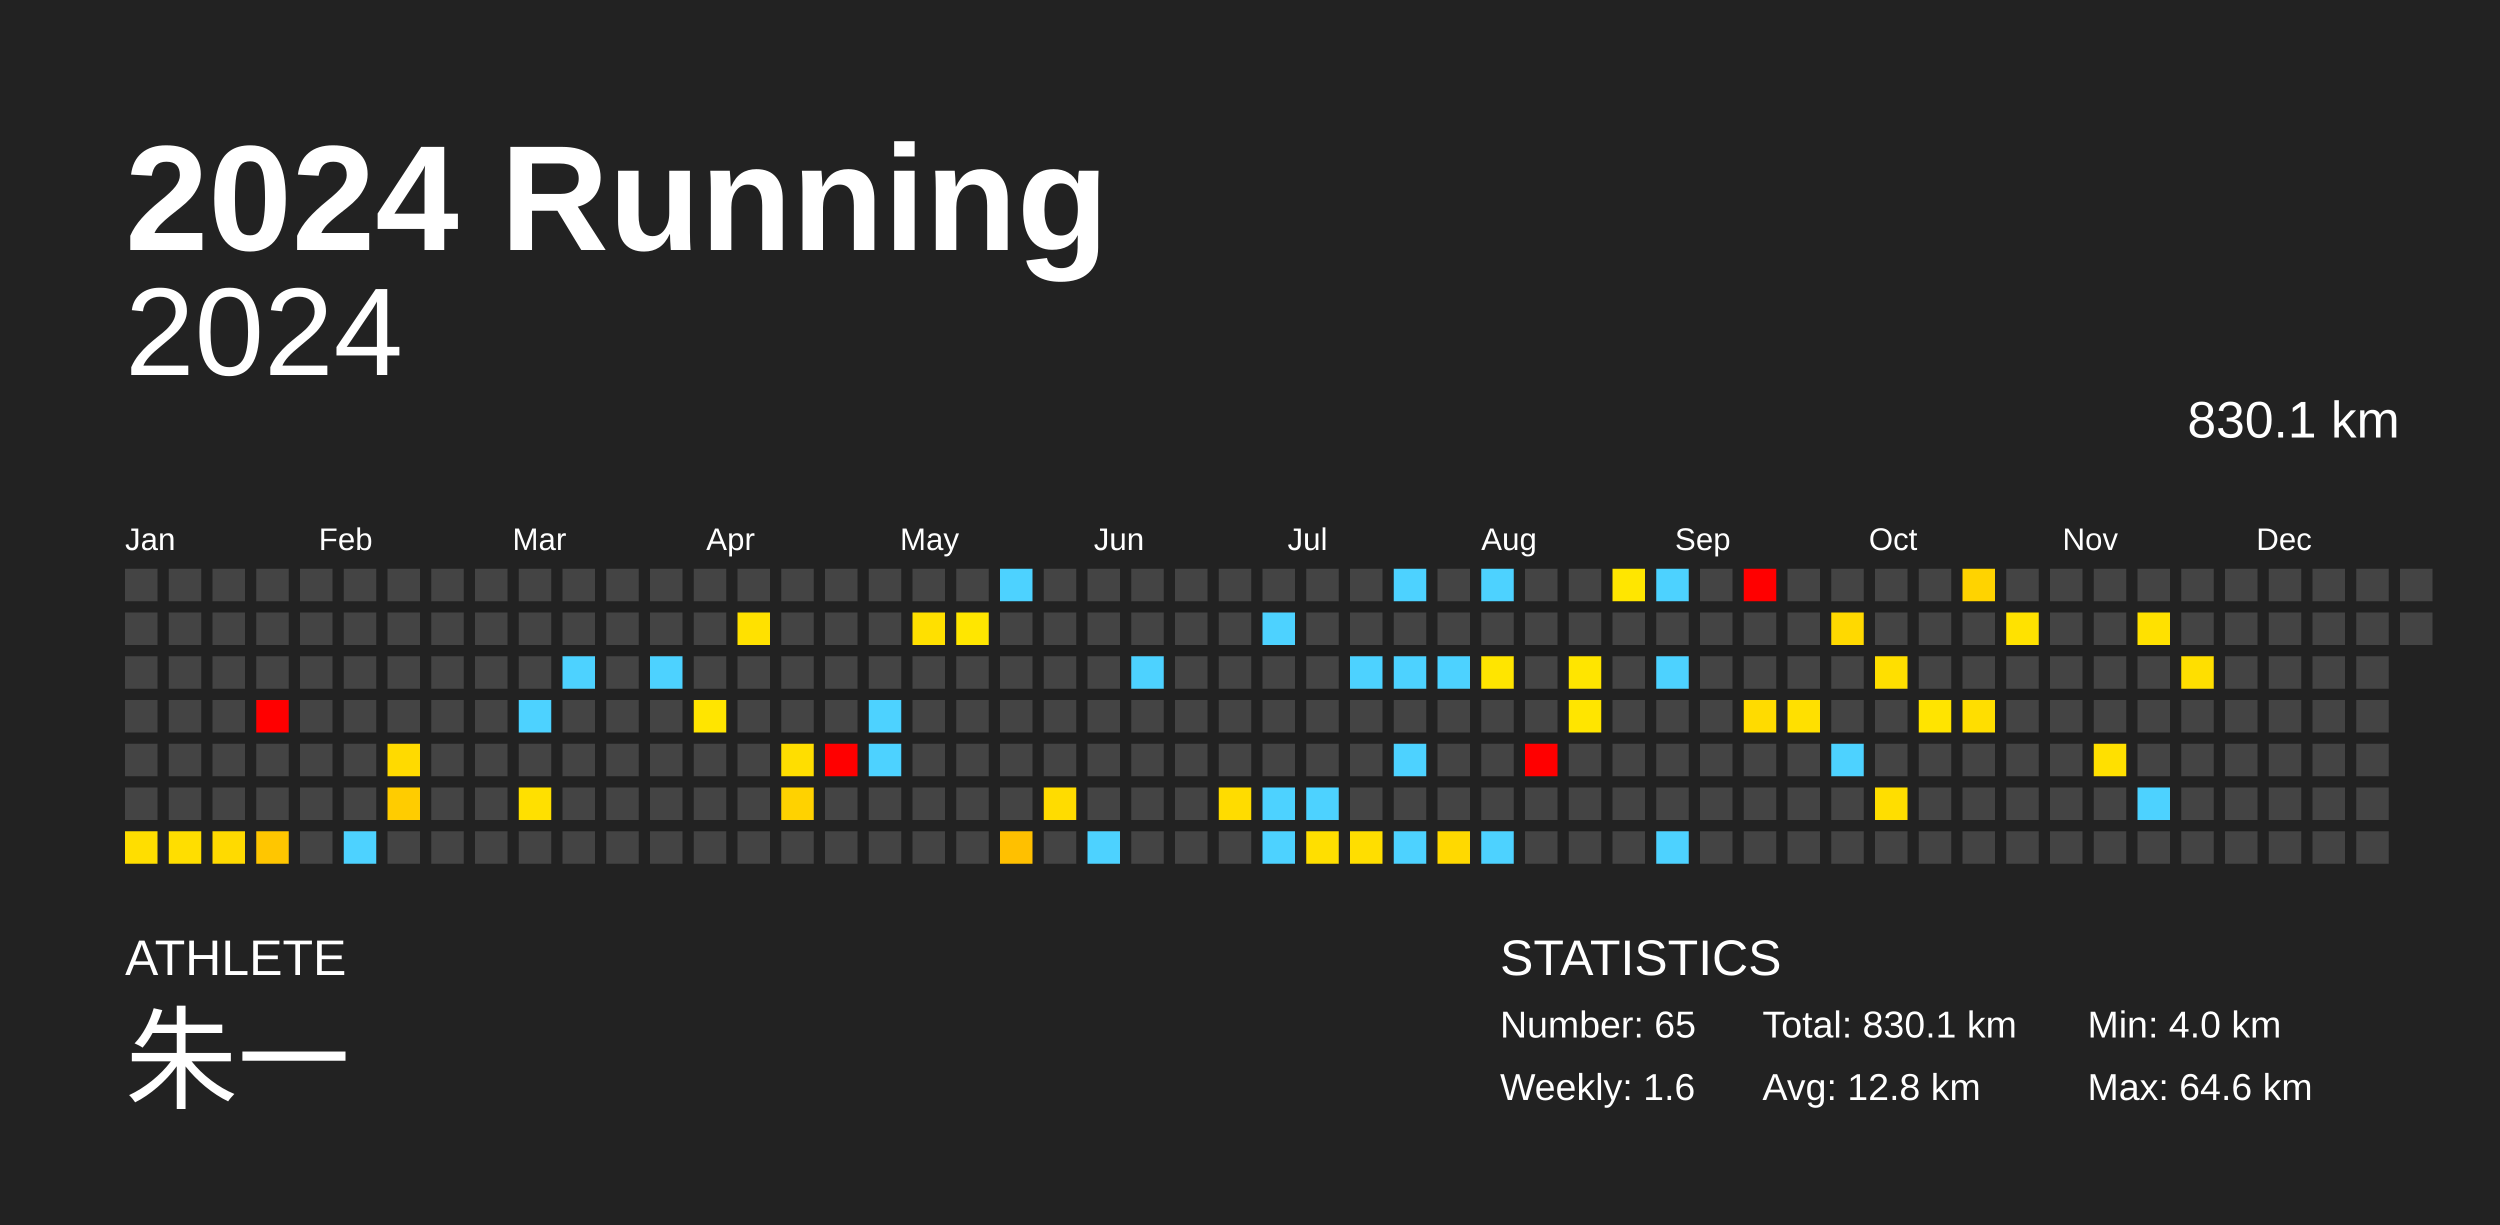
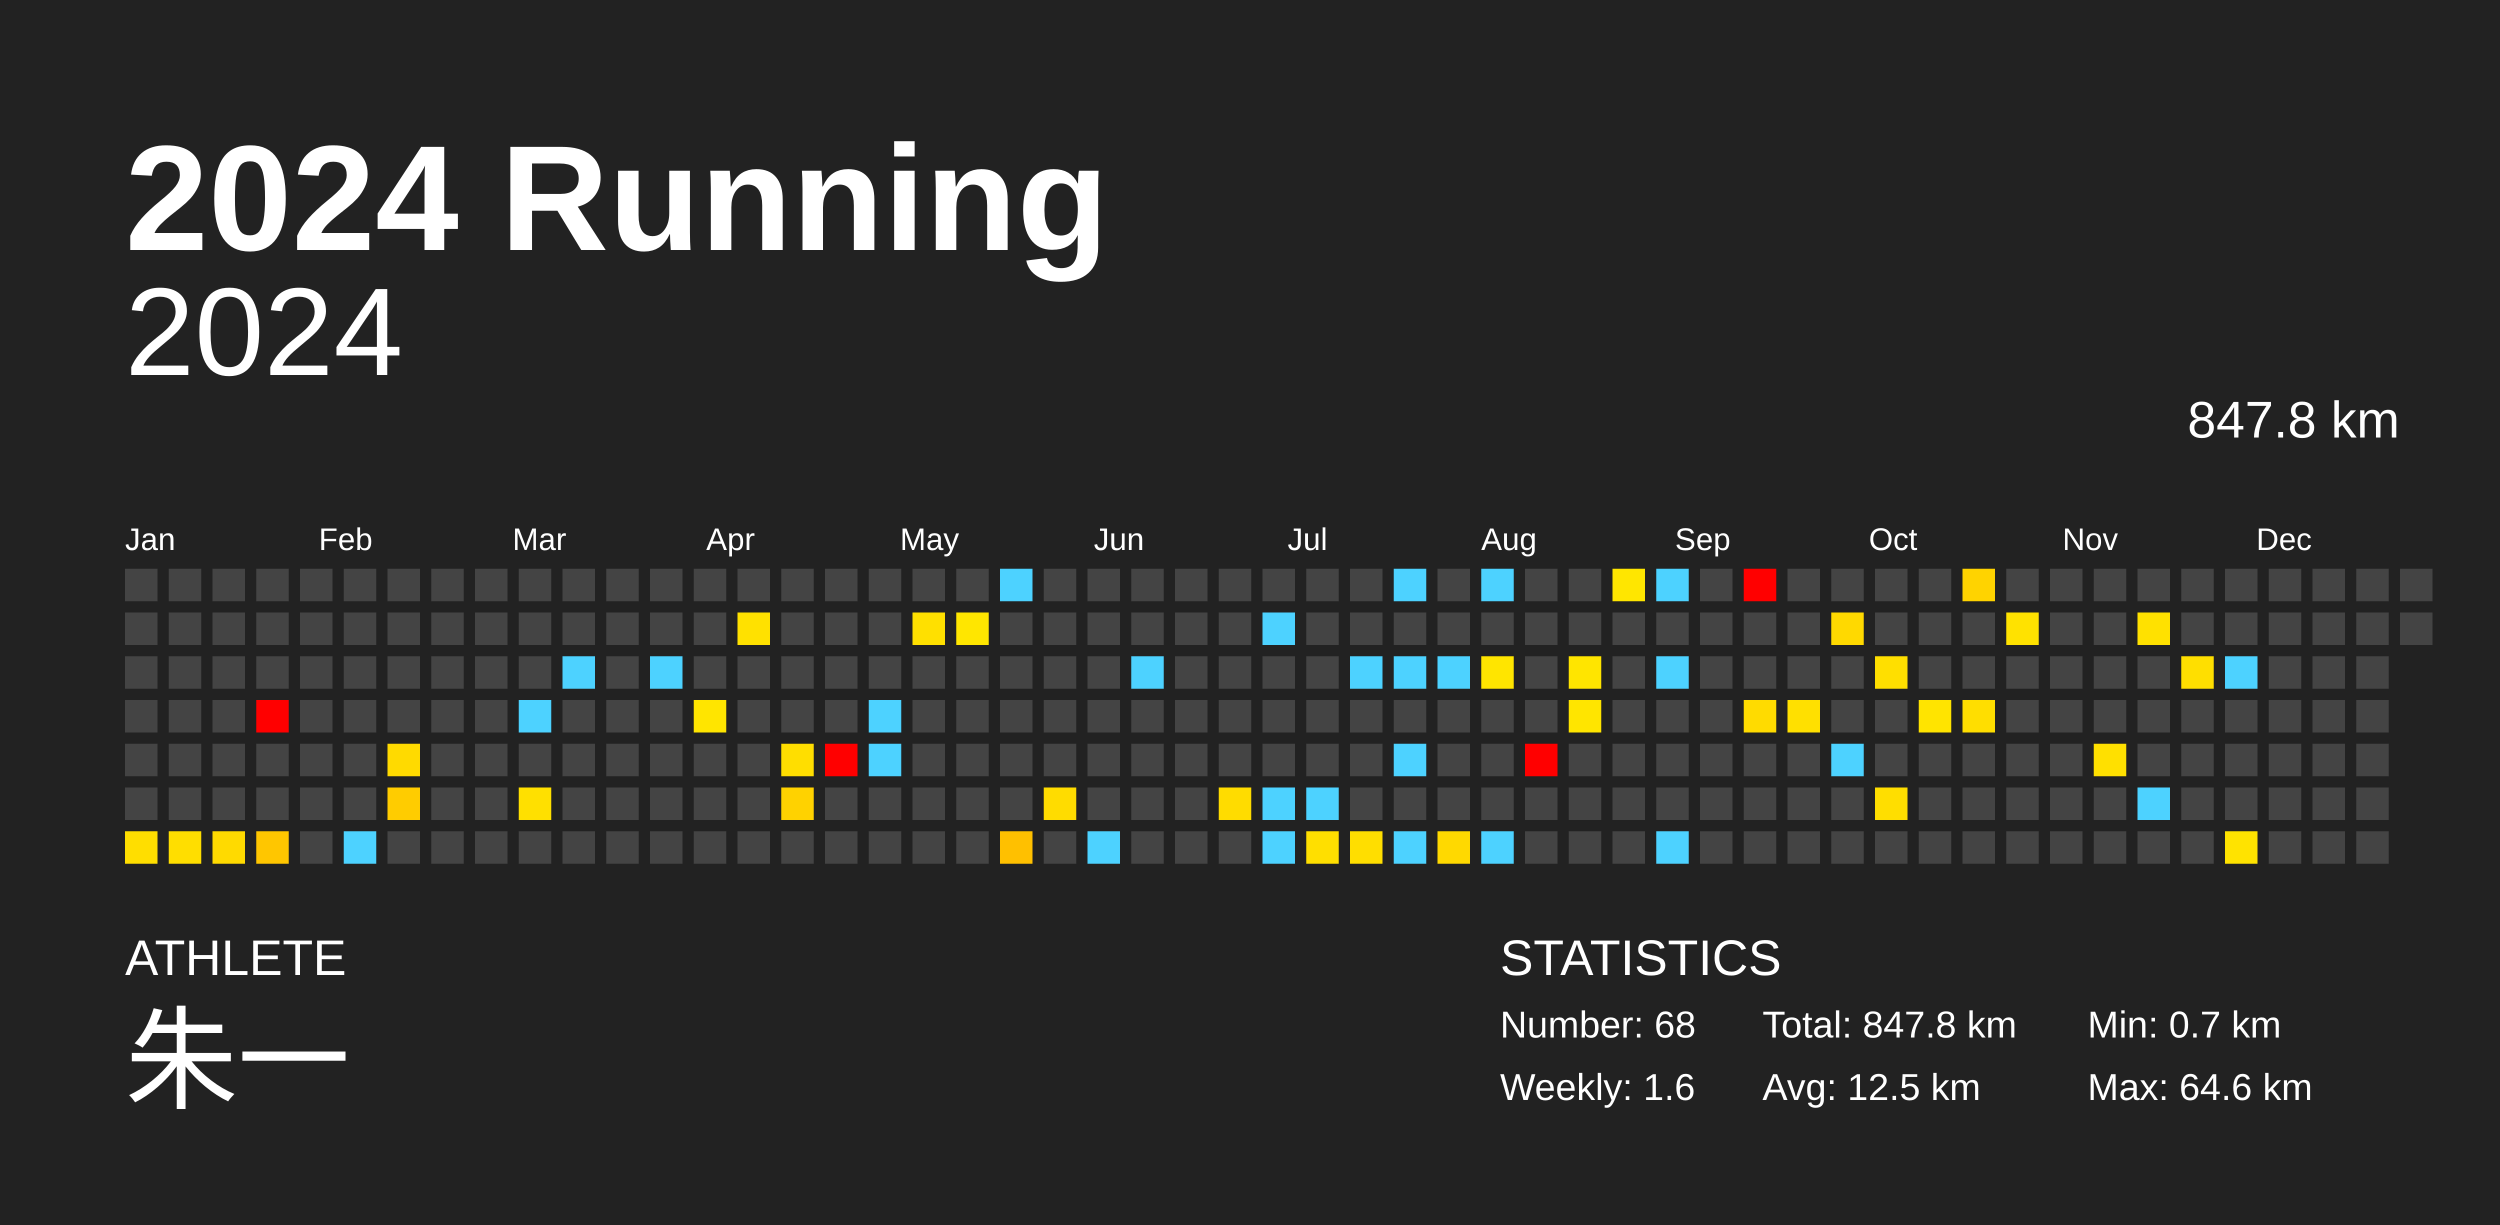
<svg xmlns="http://www.w3.org/2000/svg" baseProfile="full" height="98mm" version="1.1" viewBox="0,0,200,98" width="200mm">
  <defs />
  <rect fill="#222222" height="98" width="200" x="0" y="0" />
  <text fill="#FFFFFF" style="font-size:12px; font-family:Arial; font-weight:bold;" x="10" y="20">2024 Running</text>
  <text fill="#FFFFFF" style="font-size:4px; font-family:Arial" x="10" y="78">ATHLETE</text>
  <text fill="#FFFFFF" style="font-size:9px; font-family:Arial" x="10" y="88">朱一</text>
  <text fill="#FFFFFF" style="font-size:4px; font-family:Arial" x="120" y="78">STATISTICS</text>
-   <text fill="#FFFFFF" style="font-size:3px; font-family:Arial" x="120" y="83">Number: 65</text>
+   <text fill="#FFFFFF" style="font-size:3px; font-family:Arial" x="120" y="83">Number: 68</text>
  <text fill="#FFFFFF" style="font-size:3px; font-family:Arial" x="120" y="88">Weekly: 1.6</text>
-   <text fill="#FFFFFF" style="font-size:3px; font-family:Arial" x="141" y="83">Total: 830.1 km</text>
-   <text fill="#FFFFFF" style="font-size:3px; font-family:Arial" x="141" y="88">Avg: 12.8 km</text>
-   <text fill="#FFFFFF" style="font-size:3px; font-family:Arial" x="167" y="83">Min: 4.0 km</text>
+   <text fill="#FFFFFF" style="font-size:3px; font-family:Arial" x="141" y="83">Total: 847.8 km</text>
+   <text fill="#FFFFFF" style="font-size:3px; font-family:Arial" x="141" y="88">Avg: 12.5 km</text>
+   <text fill="#FFFFFF" style="font-size:3px; font-family:Arial" x="167" y="83">Min: 0.7 km</text>
  <text fill="#FFFFFF" style="font-size:3px; font-family:Arial" x="167" y="88">Max: 64.6 km</text>
  <text alignment-baseline="hanging" fill="#FFFFFF" style="font-size:10.0px; font-family:Arial;" x="10" y="30">2024</text>
-   <text alignment-baseline="hanging" fill="#FFFFFF" style="font-size:4.125px; font-family:Arial;" x="175" y="35">830.1 km</text>
+   <text alignment-baseline="hanging" fill="#FFFFFF" style="font-size:4.125px; font-family:Arial;" x="175" y="35">847.8 km</text>
  <text fill="#FFFFFF" style="font-size:2.5px; font-family:Arial" x="10.0" y="44">Jan</text>
  <text fill="#FFFFFF" style="font-size:2.5px; font-family:Arial" x="25.5" y="44">Feb</text>
  <text fill="#FFFFFF" style="font-size:2.5px; font-family:Arial" x="41.0" y="44">Mar</text>
  <text fill="#FFFFFF" style="font-size:2.5px; font-family:Arial" x="56.5" y="44">Apr</text>
  <text fill="#FFFFFF" style="font-size:2.5px; font-family:Arial" x="72.0" y="44">May</text>
  <text fill="#FFFFFF" style="font-size:2.5px; font-family:Arial" x="87.5" y="44">Jun</text>
  <text fill="#FFFFFF" style="font-size:2.5px; font-family:Arial" x="103.0" y="44">Jul</text>
  <text fill="#FFFFFF" style="font-size:2.5px; font-family:Arial" x="118.5" y="44">Aug</text>
  <text fill="#FFFFFF" style="font-size:2.5px; font-family:Arial" x="134.0" y="44">Sep</text>
  <text fill="#FFFFFF" style="font-size:2.5px; font-family:Arial" x="149.5" y="44">Oct</text>
  <text fill="#FFFFFF" style="font-size:2.5px; font-family:Arial" x="165.0" y="44">Nov</text>
  <text fill="#FFFFFF" style="font-size:2.5px; font-family:Arial" x="180.5" y="44">Dec</text>
  <rect fill="#444444" height="2.6" width="2.6" x="10.0" y="45.5" />
  <rect fill="#444444" height="2.6" width="2.6" x="10.0" y="49.0" />
  <rect fill="#444444" height="2.6" width="2.6" x="10.0" y="52.5" />
  <rect fill="#444444" height="2.6" width="2.6" x="10.0" y="56.0" />
  <rect fill="#444444" height="2.6" width="2.6" x="10.0" y="59.5" />
  <rect fill="#444444" height="2.6" width="2.6" x="10.0" y="63.0" />
  <rect fill="#ffde00" height="2.6" width="2.6" x="10.0" y="66.5" />
  <rect fill="#444444" height="2.6" width="2.6" x="13.5" y="45.5" />
  <rect fill="#444444" height="2.6" width="2.6" x="13.5" y="49.0" />
  <rect fill="#444444" height="2.6" width="2.6" x="13.5" y="52.5" />
  <rect fill="#444444" height="2.6" width="2.6" x="13.5" y="56.0" />
  <rect fill="#444444" height="2.6" width="2.6" x="13.5" y="59.5" />
  <rect fill="#444444" height="2.6" width="2.6" x="13.5" y="63.0" />
  <rect fill="#ffde00" height="2.6" width="2.6" x="13.5" y="66.5" />
  <rect fill="#444444" height="2.6" width="2.6" x="17.0" y="45.5" />
  <rect fill="#444444" height="2.6" width="2.6" x="17.0" y="49.0" />
  <rect fill="#444444" height="2.6" width="2.6" x="17.0" y="52.5" />
  <rect fill="#444444" height="2.6" width="2.6" x="17.0" y="56.0" />
  <rect fill="#444444" height="2.6" width="2.6" x="17.0" y="59.5" />
  <rect fill="#444444" height="2.6" width="2.6" x="17.0" y="63.0" />
  <rect fill="#ffda00" height="2.6" width="2.6" x="17.0" y="66.5" />
  <rect fill="#444444" height="2.6" width="2.6" x="20.5" y="45.5" />
  <rect fill="#444444" height="2.6" width="2.6" x="20.5" y="49.0" />
  <rect fill="#444444" height="2.6" width="2.6" x="20.5" y="52.5" />
  <rect fill="red" height="2.6" width="2.6" x="20.5" y="56.0" />
  <rect fill="#444444" height="2.6" width="2.6" x="20.5" y="59.5" />
  <rect fill="#444444" height="2.6" width="2.6" x="20.5" y="63.0" />
  <rect fill="#ffc600" height="2.6" width="2.6" x="20.5" y="66.5" />
  <rect fill="#444444" height="2.6" width="2.6" x="24.0" y="45.5" />
  <rect fill="#444444" height="2.6" width="2.6" x="24.0" y="49.0" />
  <rect fill="#444444" height="2.6" width="2.6" x="24.0" y="52.5" />
  <rect fill="#444444" height="2.6" width="2.6" x="24.0" y="56.0" />
  <rect fill="#444444" height="2.6" width="2.6" x="24.0" y="59.5" />
  <rect fill="#444444" height="2.6" width="2.6" x="24.0" y="63.0" />
  <rect fill="#444444" height="2.6" width="2.6" x="24.0" y="66.5" />
  <rect fill="#444444" height="2.6" width="2.6" x="27.5" y="45.5" />
  <rect fill="#444444" height="2.6" width="2.6" x="27.5" y="49.0" />
  <rect fill="#444444" height="2.6" width="2.6" x="27.5" y="52.5" />
  <rect fill="#444444" height="2.6" width="2.6" x="27.5" y="56.0" />
  <rect fill="#444444" height="2.6" width="2.6" x="27.5" y="59.5" />
  <rect fill="#444444" height="2.6" width="2.6" x="27.5" y="63.0" />
  <rect fill="#4dd2ff" height="2.6" width="2.6" x="27.5" y="66.5" />
  <rect fill="#444444" height="2.6" width="2.6" x="31.0" y="45.5" />
  <rect fill="#444444" height="2.6" width="2.6" x="31.0" y="49.0" />
  <rect fill="#444444" height="2.6" width="2.6" x="31.0" y="52.5" />
  <rect fill="#444444" height="2.6" width="2.6" x="31.0" y="56.0" />
  <rect fill="#ffda00" height="2.6" width="2.6" x="31.0" y="59.5" />
  <rect fill="#ffcc00" height="2.6" width="2.6" x="31.0" y="63.0" />
  <rect fill="#444444" height="2.6" width="2.6" x="31.0" y="66.5" />
  <rect fill="#444444" height="2.6" width="2.6" x="34.5" y="45.5" />
  <rect fill="#444444" height="2.6" width="2.6" x="34.5" y="49.0" />
  <rect fill="#444444" height="2.6" width="2.6" x="34.5" y="52.5" />
  <rect fill="#444444" height="2.6" width="2.6" x="34.5" y="56.0" />
  <rect fill="#444444" height="2.6" width="2.6" x="34.5" y="59.5" />
  <rect fill="#444444" height="2.6" width="2.6" x="34.5" y="63.0" />
  <rect fill="#444444" height="2.6" width="2.6" x="34.5" y="66.5" />
  <rect fill="#444444" height="2.6" width="2.6" x="38.0" y="45.5" />
  <rect fill="#444444" height="2.6" width="2.6" x="38.0" y="49.0" />
  <rect fill="#444444" height="2.6" width="2.6" x="38.0" y="52.5" />
  <rect fill="#444444" height="2.6" width="2.6" x="38.0" y="56.0" />
  <rect fill="#444444" height="2.6" width="2.6" x="38.0" y="59.5" />
  <rect fill="#444444" height="2.6" width="2.6" x="38.0" y="63.0" />
  <rect fill="#444444" height="2.6" width="2.6" x="38.0" y="66.5" />
  <rect fill="#444444" height="2.6" width="2.6" x="41.5" y="45.5" />
  <rect fill="#444444" height="2.6" width="2.6" x="41.5" y="49.0" />
  <rect fill="#444444" height="2.6" width="2.6" x="41.5" y="52.5" />
  <rect fill="#4dd2ff" height="2.6" width="2.6" x="41.5" y="56.0" />
  <rect fill="#444444" height="2.6" width="2.6" x="41.5" y="59.5" />
  <rect fill="#ffe000" height="2.6" width="2.6" x="41.5" y="63.0" />
  <rect fill="#444444" height="2.6" width="2.6" x="41.5" y="66.5" />
  <rect fill="#444444" height="2.6" width="2.6" x="45.0" y="45.5" />
  <rect fill="#444444" height="2.6" width="2.6" x="45.0" y="49.0" />
  <rect fill="#4dd2ff" height="2.6" width="2.6" x="45.0" y="52.5" />
  <rect fill="#444444" height="2.6" width="2.6" x="45.0" y="56.0" />
  <rect fill="#444444" height="2.6" width="2.6" x="45.0" y="59.5" />
  <rect fill="#444444" height="2.6" width="2.6" x="45.0" y="63.0" />
  <rect fill="#444444" height="2.6" width="2.6" x="45.0" y="66.5" />
  <rect fill="#444444" height="2.6" width="2.6" x="48.5" y="45.5" />
  <rect fill="#444444" height="2.6" width="2.6" x="48.5" y="49.0" />
  <rect fill="#444444" height="2.6" width="2.6" x="48.5" y="52.5" />
  <rect fill="#444444" height="2.6" width="2.6" x="48.5" y="56.0" />
  <rect fill="#444444" height="2.6" width="2.6" x="48.5" y="59.5" />
  <rect fill="#444444" height="2.6" width="2.6" x="48.5" y="63.0" />
  <rect fill="#444444" height="2.6" width="2.6" x="48.5" y="66.5" />
  <rect fill="#444444" height="2.6" width="2.6" x="52.0" y="45.5" />
  <rect fill="#444444" height="2.6" width="2.6" x="52.0" y="49.0" />
  <rect fill="#4dd2ff" height="2.6" width="2.6" x="52.0" y="52.5" />
  <rect fill="#444444" height="2.6" width="2.6" x="52.0" y="56.0" />
  <rect fill="#444444" height="2.6" width="2.6" x="52.0" y="59.5" />
  <rect fill="#444444" height="2.6" width="2.6" x="52.0" y="63.0" />
  <rect fill="#444444" height="2.6" width="2.6" x="52.0" y="66.5" />
  <rect fill="#444444" height="2.6" width="2.6" x="55.5" y="45.5" />
  <rect fill="#444444" height="2.6" width="2.6" x="55.5" y="49.0" />
  <rect fill="#444444" height="2.6" width="2.6" x="55.5" y="52.5" />
  <rect fill="#ffe500" height="2.6" width="2.6" x="55.5" y="56.0" />
  <rect fill="#444444" height="2.6" width="2.6" x="55.5" y="59.5" />
  <rect fill="#444444" height="2.6" width="2.6" x="55.5" y="63.0" />
  <rect fill="#444444" height="2.6" width="2.6" x="55.5" y="66.5" />
  <rect fill="#444444" height="2.6" width="2.6" x="59.0" y="45.5" />
  <rect fill="#ffe100" height="2.6" width="2.6" x="59.0" y="49.0" />
  <rect fill="#444444" height="2.6" width="2.6" x="59.0" y="52.5" />
  <rect fill="#444444" height="2.6" width="2.6" x="59.0" y="56.0" />
  <rect fill="#444444" height="2.6" width="2.6" x="59.0" y="59.5" />
  <rect fill="#444444" height="2.6" width="2.6" x="59.0" y="63.0" />
  <rect fill="#444444" height="2.6" width="2.6" x="59.0" y="66.5" />
  <rect fill="#444444" height="2.6" width="2.6" x="62.5" y="45.5" />
  <rect fill="#444444" height="2.6" width="2.6" x="62.5" y="49.0" />
  <rect fill="#444444" height="2.6" width="2.6" x="62.5" y="52.5" />
  <rect fill="#444444" height="2.6" width="2.6" x="62.5" y="56.0" />
  <rect fill="#ffde00" height="2.6" width="2.6" x="62.5" y="59.5" />
  <rect fill="#ffd200" height="2.6" width="2.6" x="62.5" y="63.0" />
  <rect fill="#444444" height="2.6" width="2.6" x="62.5" y="66.5" />
  <rect fill="#444444" height="2.6" width="2.6" x="66.0" y="45.5" />
  <rect fill="#444444" height="2.6" width="2.6" x="66.0" y="49.0" />
  <rect fill="#444444" height="2.6" width="2.6" x="66.0" y="52.5" />
  <rect fill="#444444" height="2.6" width="2.6" x="66.0" y="56.0" />
  <rect fill="red" height="2.6" width="2.6" x="66.0" y="59.5" />
  <rect fill="#444444" height="2.6" width="2.6" x="66.0" y="63.0" />
  <rect fill="#444444" height="2.6" width="2.6" x="66.0" y="66.5" />
  <rect fill="#444444" height="2.6" width="2.6" x="69.5" y="45.5" />
  <rect fill="#444444" height="2.6" width="2.6" x="69.5" y="49.0" />
  <rect fill="#444444" height="2.6" width="2.6" x="69.5" y="52.5" />
  <rect fill="#4dd2ff" height="2.6" width="2.6" x="69.5" y="56.0" />
  <rect fill="#4dd2ff" height="2.6" width="2.6" x="69.5" y="59.5" />
  <rect fill="#444444" height="2.6" width="2.6" x="69.5" y="63.0" />
  <rect fill="#444444" height="2.6" width="2.6" x="69.5" y="66.5" />
  <rect fill="#444444" height="2.6" width="2.6" x="73.0" y="45.5" />
  <rect fill="#ffe000" height="2.6" width="2.6" x="73.0" y="49.0" />
  <rect fill="#444444" height="2.6" width="2.6" x="73.0" y="52.5" />
  <rect fill="#444444" height="2.6" width="2.6" x="73.0" y="56.0" />
  <rect fill="#444444" height="2.6" width="2.6" x="73.0" y="59.5" />
  <rect fill="#444444" height="2.6" width="2.6" x="73.0" y="63.0" />
  <rect fill="#444444" height="2.6" width="2.6" x="73.0" y="66.5" />
  <rect fill="#444444" height="2.6" width="2.6" x="76.5" y="45.5" />
  <rect fill="#ffe600" height="2.6" width="2.6" x="76.5" y="49.0" />
  <rect fill="#444444" height="2.6" width="2.6" x="76.5" y="52.5" />
  <rect fill="#444444" height="2.6" width="2.6" x="76.5" y="56.0" />
  <rect fill="#444444" height="2.6" width="2.6" x="76.5" y="59.5" />
  <rect fill="#444444" height="2.6" width="2.6" x="76.5" y="63.0" />
  <rect fill="#444444" height="2.6" width="2.6" x="76.5" y="66.5" />
  <rect fill="#4dd2ff" height="2.6" width="2.6" x="80.0" y="45.5" />
  <rect fill="#444444" height="2.6" width="2.6" x="80.0" y="49.0" />
  <rect fill="#444444" height="2.6" width="2.6" x="80.0" y="52.5" />
  <rect fill="#444444" height="2.6" width="2.6" x="80.0" y="56.0" />
  <rect fill="#444444" height="2.6" width="2.6" x="80.0" y="59.5" />
  <rect fill="#444444" height="2.6" width="2.6" x="80.0" y="63.0" />
  <rect fill="#ffc000" height="2.6" width="2.6" x="80.0" y="66.5" />
  <rect fill="#444444" height="2.6" width="2.6" x="83.5" y="45.5" />
  <rect fill="#444444" height="2.6" width="2.6" x="83.5" y="49.0" />
  <rect fill="#444444" height="2.6" width="2.6" x="83.5" y="52.5" />
  <rect fill="#444444" height="2.6" width="2.6" x="83.5" y="56.0" />
  <rect fill="#444444" height="2.6" width="2.6" x="83.5" y="59.5" />
  <rect fill="#ffdc00" height="2.6" width="2.6" x="83.5" y="63.0" />
  <rect fill="#444444" height="2.6" width="2.6" x="83.5" y="66.5" />
  <rect fill="#444444" height="2.6" width="2.6" x="87.0" y="45.5" />
  <rect fill="#444444" height="2.6" width="2.6" x="87.0" y="49.0" />
  <rect fill="#444444" height="2.6" width="2.6" x="87.0" y="52.5" />
  <rect fill="#444444" height="2.6" width="2.6" x="87.0" y="56.0" />
  <rect fill="#444444" height="2.6" width="2.6" x="87.0" y="59.5" />
  <rect fill="#444444" height="2.6" width="2.6" x="87.0" y="63.0" />
  <rect fill="#4dd2ff" height="2.6" width="2.6" x="87.0" y="66.5" />
  <rect fill="#444444" height="2.6" width="2.6" x="90.5" y="45.5" />
  <rect fill="#444444" height="2.6" width="2.6" x="90.5" y="49.0" />
  <rect fill="#4dd2ff" height="2.6" width="2.6" x="90.5" y="52.5" />
  <rect fill="#444444" height="2.6" width="2.6" x="90.5" y="56.0" />
  <rect fill="#444444" height="2.6" width="2.6" x="90.5" y="59.5" />
  <rect fill="#444444" height="2.6" width="2.6" x="90.5" y="63.0" />
  <rect fill="#444444" height="2.6" width="2.6" x="90.5" y="66.5" />
  <rect fill="#444444" height="2.6" width="2.6" x="94.0" y="45.5" />
  <rect fill="#444444" height="2.6" width="2.6" x="94.0" y="49.0" />
  <rect fill="#444444" height="2.6" width="2.6" x="94.0" y="52.5" />
  <rect fill="#444444" height="2.6" width="2.6" x="94.0" y="56.0" />
  <rect fill="#444444" height="2.6" width="2.6" x="94.0" y="59.5" />
  <rect fill="#444444" height="2.6" width="2.6" x="94.0" y="63.0" />
  <rect fill="#444444" height="2.6" width="2.6" x="94.0" y="66.5" />
  <rect fill="#444444" height="2.6" width="2.6" x="97.5" y="45.5" />
  <rect fill="#444444" height="2.6" width="2.6" x="97.5" y="49.0" />
  <rect fill="#444444" height="2.6" width="2.6" x="97.5" y="52.5" />
  <rect fill="#444444" height="2.6" width="2.6" x="97.5" y="56.0" />
  <rect fill="#444444" height="2.6" width="2.6" x="97.5" y="59.5" />
  <rect fill="#ffdc00" height="2.6" width="2.6" x="97.5" y="63.0" />
  <rect fill="#444444" height="2.6" width="2.6" x="97.5" y="66.5" />
  <rect fill="#444444" height="2.6" width="2.6" x="101.0" y="45.5" />
  <rect fill="#4dd2ff" height="2.6" width="2.6" x="101.0" y="49.0" />
  <rect fill="#444444" height="2.6" width="2.6" x="101.0" y="52.5" />
  <rect fill="#444444" height="2.6" width="2.6" x="101.0" y="56.0" />
  <rect fill="#444444" height="2.6" width="2.6" x="101.0" y="59.5" />
  <rect fill="#4dd2ff" height="2.6" width="2.6" x="101.0" y="63.0" />
  <rect fill="#4dd2ff" height="2.6" width="2.6" x="101.0" y="66.5" />
  <rect fill="#444444" height="2.6" width="2.6" x="104.5" y="45.5" />
  <rect fill="#444444" height="2.6" width="2.6" x="104.5" y="49.0" />
  <rect fill="#444444" height="2.6" width="2.6" x="104.5" y="52.5" />
  <rect fill="#444444" height="2.6" width="2.6" x="104.5" y="56.0" />
  <rect fill="#444444" height="2.6" width="2.6" x="104.5" y="59.5" />
  <rect fill="#4dd2ff" height="2.6" width="2.6" x="104.5" y="63.0" />
  <rect fill="#ffdf00" height="2.6" width="2.6" x="104.5" y="66.5" />
  <rect fill="#444444" height="2.6" width="2.6" x="108.0" y="45.5" />
  <rect fill="#444444" height="2.6" width="2.6" x="108.0" y="49.0" />
  <rect fill="#4dd2ff" height="2.6" width="2.6" x="108.0" y="52.5" />
  <rect fill="#444444" height="2.6" width="2.6" x="108.0" y="56.0" />
  <rect fill="#444444" height="2.6" width="2.6" x="108.0" y="59.5" />
  <rect fill="#444444" height="2.6" width="2.6" x="108.0" y="63.0" />
  <rect fill="#ffde00" height="2.6" width="2.6" x="108.0" y="66.5" />
  <rect fill="#4dd2ff" height="2.6" width="2.6" x="111.5" y="45.5" />
  <rect fill="#444444" height="2.6" width="2.6" x="111.5" y="49.0" />
  <rect fill="#4dd2ff" height="2.6" width="2.6" x="111.5" y="52.5" />
  <rect fill="#444444" height="2.6" width="2.6" x="111.5" y="56.0" />
  <rect fill="#4dd2ff" height="2.6" width="2.6" x="111.5" y="59.5" />
  <rect fill="#444444" height="2.6" width="2.6" x="111.5" y="63.0" />
  <rect fill="#4dd2ff" height="2.6" width="2.6" x="111.5" y="66.5" />
  <rect fill="#444444" height="2.6" width="2.6" x="115.0" y="45.5" />
  <rect fill="#444444" height="2.6" width="2.6" x="115.0" y="49.0" />
  <rect fill="#4dd2ff" height="2.6" width="2.6" x="115.0" y="52.5" />
  <rect fill="#444444" height="2.6" width="2.6" x="115.0" y="56.0" />
  <rect fill="#444444" height="2.6" width="2.6" x="115.0" y="59.5" />
  <rect fill="#444444" height="2.6" width="2.6" x="115.0" y="63.0" />
  <rect fill="#ffd900" height="2.6" width="2.6" x="115.0" y="66.5" />
  <rect fill="#4dd2ff" height="2.6" width="2.6" x="118.5" y="45.5" />
  <rect fill="#444444" height="2.6" width="2.6" x="118.5" y="49.0" />
  <rect fill="#ffe500" height="2.6" width="2.6" x="118.5" y="52.5" />
  <rect fill="#444444" height="2.6" width="2.6" x="118.5" y="56.0" />
  <rect fill="#444444" height="2.6" width="2.6" x="118.5" y="59.5" />
  <rect fill="#444444" height="2.6" width="2.6" x="118.5" y="63.0" />
  <rect fill="#4dd2ff" height="2.6" width="2.6" x="118.5" y="66.5" />
  <rect fill="#444444" height="2.6" width="2.6" x="122.0" y="45.5" />
  <rect fill="#444444" height="2.6" width="2.6" x="122.0" y="49.0" />
  <rect fill="#444444" height="2.6" width="2.6" x="122.0" y="52.5" />
  <rect fill="#444444" height="2.6" width="2.6" x="122.0" y="56.0" />
  <rect fill="red" height="2.6" width="2.6" x="122.0" y="59.5" />
  <rect fill="#444444" height="2.6" width="2.6" x="122.0" y="63.0" />
  <rect fill="#444444" height="2.6" width="2.6" x="122.0" y="66.5" />
  <rect fill="#444444" height="2.6" width="2.6" x="125.5" y="45.5" />
  <rect fill="#444444" height="2.6" width="2.6" x="125.5" y="49.0" />
  <rect fill="#ffe500" height="2.6" width="2.6" x="125.5" y="52.5" />
  <rect fill="#ffe500" height="2.6" width="2.6" x="125.5" y="56.0" />
  <rect fill="#444444" height="2.6" width="2.6" x="125.5" y="59.5" />
  <rect fill="#444444" height="2.6" width="2.6" x="125.5" y="63.0" />
  <rect fill="#444444" height="2.6" width="2.6" x="125.5" y="66.5" />
  <rect fill="#ffe600" height="2.6" width="2.6" x="129.0" y="45.5" />
  <rect fill="#444444" height="2.6" width="2.6" x="129.0" y="49.0" />
  <rect fill="#444444" height="2.6" width="2.6" x="129.0" y="52.5" />
  <rect fill="#444444" height="2.6" width="2.6" x="129.0" y="56.0" />
  <rect fill="#444444" height="2.6" width="2.6" x="129.0" y="59.5" />
  <rect fill="#444444" height="2.6" width="2.6" x="129.0" y="63.0" />
  <rect fill="#444444" height="2.6" width="2.6" x="129.0" y="66.5" />
  <rect fill="#4dd2ff" height="2.6" width="2.6" x="132.5" y="45.5" />
  <rect fill="#444444" height="2.6" width="2.6" x="132.5" y="49.0" />
  <rect fill="#4dd2ff" height="2.6" width="2.6" x="132.5" y="52.5" />
  <rect fill="#444444" height="2.6" width="2.6" x="132.5" y="56.0" />
  <rect fill="#444444" height="2.6" width="2.6" x="132.5" y="59.5" />
  <rect fill="#444444" height="2.6" width="2.6" x="132.5" y="63.0" />
  <rect fill="#4dd2ff" height="2.6" width="2.6" x="132.5" y="66.5" />
  <rect fill="#444444" height="2.6" width="2.6" x="136.0" y="45.5" />
  <rect fill="#444444" height="2.6" width="2.6" x="136.0" y="49.0" />
  <rect fill="#444444" height="2.6" width="2.6" x="136.0" y="52.5" />
  <rect fill="#444444" height="2.6" width="2.6" x="136.0" y="56.0" />
  <rect fill="#444444" height="2.6" width="2.6" x="136.0" y="59.5" />
  <rect fill="#444444" height="2.6" width="2.6" x="136.0" y="63.0" />
  <rect fill="#444444" height="2.6" width="2.6" x="136.0" y="66.5" />
  <rect fill="red" height="2.6" width="2.6" x="139.5" y="45.5" />
  <rect fill="#444444" height="2.6" width="2.6" x="139.5" y="49.0" />
  <rect fill="#444444" height="2.6" width="2.6" x="139.5" y="52.5" />
  <rect fill="#ffdb00" height="2.6" width="2.6" x="139.5" y="56.0" />
  <rect fill="#444444" height="2.6" width="2.6" x="139.5" y="59.5" />
  <rect fill="#444444" height="2.6" width="2.6" x="139.5" y="63.0" />
  <rect fill="#444444" height="2.6" width="2.6" x="139.5" y="66.5" />
  <rect fill="#444444" height="2.6" width="2.6" x="143.0" y="45.5" />
  <rect fill="#444444" height="2.6" width="2.6" x="143.0" y="49.0" />
  <rect fill="#444444" height="2.6" width="2.6" x="143.0" y="52.5" />
  <rect fill="#ffe000" height="2.6" width="2.6" x="143.0" y="56.0" />
  <rect fill="#444444" height="2.6" width="2.6" x="143.0" y="59.5" />
  <rect fill="#444444" height="2.6" width="2.6" x="143.0" y="63.0" />
  <rect fill="#444444" height="2.6" width="2.6" x="143.0" y="66.5" />
  <rect fill="#444444" height="2.6" width="2.6" x="146.5" y="45.5" />
  <rect fill="#ffd900" height="2.6" width="2.6" x="146.5" y="49.0" />
  <rect fill="#444444" height="2.6" width="2.6" x="146.5" y="52.5" />
  <rect fill="#444444" height="2.6" width="2.6" x="146.5" y="56.0" />
  <rect fill="#4dd2ff" height="2.6" width="2.6" x="146.5" y="59.5" />
  <rect fill="#444444" height="2.6" width="2.6" x="146.5" y="63.0" />
  <rect fill="#444444" height="2.6" width="2.6" x="146.5" y="66.5" />
  <rect fill="#444444" height="2.6" width="2.6" x="150.0" y="45.5" />
  <rect fill="#444444" height="2.6" width="2.6" x="150.0" y="49.0" />
  <rect fill="#ffdf00" height="2.6" width="2.6" x="150.0" y="52.5" />
  <rect fill="#444444" height="2.6" width="2.6" x="150.0" y="56.0" />
  <rect fill="#444444" height="2.6" width="2.6" x="150.0" y="59.5" />
  <rect fill="#ffde00" height="2.6" width="2.6" x="150.0" y="63.0" />
  <rect fill="#444444" height="2.6" width="2.6" x="150.0" y="66.5" />
  <rect fill="#444444" height="2.6" width="2.6" x="153.5" y="45.5" />
  <rect fill="#444444" height="2.6" width="2.6" x="153.5" y="49.0" />
  <rect fill="#444444" height="2.6" width="2.6" x="153.5" y="52.5" />
  <rect fill="#ffe400" height="2.6" width="2.6" x="153.5" y="56.0" />
  <rect fill="#444444" height="2.6" width="2.6" x="153.5" y="59.5" />
  <rect fill="#444444" height="2.6" width="2.6" x="153.5" y="63.0" />
  <rect fill="#444444" height="2.6" width="2.6" x="153.5" y="66.5" />
  <rect fill="#ffd300" height="2.6" width="2.6" x="157.0" y="45.5" />
  <rect fill="#444444" height="2.6" width="2.6" x="157.0" y="49.0" />
  <rect fill="#444444" height="2.6" width="2.6" x="157.0" y="52.5" />
  <rect fill="#ffde00" height="2.6" width="2.6" x="157.0" y="56.0" />
  <rect fill="#444444" height="2.6" width="2.6" x="157.0" y="59.5" />
  <rect fill="#444444" height="2.6" width="2.6" x="157.0" y="63.0" />
  <rect fill="#444444" height="2.6" width="2.6" x="157.0" y="66.5" />
  <rect fill="#444444" height="2.6" width="2.6" x="160.5" y="45.5" />
  <rect fill="#ffe200" height="2.6" width="2.6" x="160.5" y="49.0" />
  <rect fill="#444444" height="2.6" width="2.6" x="160.5" y="52.5" />
  <rect fill="#444444" height="2.6" width="2.6" x="160.5" y="56.0" />
  <rect fill="#444444" height="2.6" width="2.6" x="160.5" y="59.5" />
  <rect fill="#444444" height="2.6" width="2.6" x="160.5" y="63.0" />
  <rect fill="#444444" height="2.6" width="2.6" x="160.5" y="66.5" />
  <rect fill="#444444" height="2.6" width="2.6" x="164.0" y="45.5" />
  <rect fill="#444444" height="2.6" width="2.6" x="164.0" y="49.0" />
  <rect fill="#444444" height="2.6" width="2.6" x="164.0" y="52.5" />
  <rect fill="#444444" height="2.6" width="2.6" x="164.0" y="56.0" />
  <rect fill="#444444" height="2.6" width="2.6" x="164.0" y="59.5" />
  <rect fill="#444444" height="2.6" width="2.6" x="164.0" y="63.0" />
  <rect fill="#444444" height="2.6" width="2.6" x="164.0" y="66.5" />
  <rect fill="#444444" height="2.6" width="2.6" x="167.5" y="45.5" />
  <rect fill="#444444" height="2.6" width="2.6" x="167.5" y="49.0" />
  <rect fill="#444444" height="2.6" width="2.6" x="167.5" y="52.5" />
  <rect fill="#444444" height="2.6" width="2.6" x="167.5" y="56.0" />
  <rect fill="#ffe000" height="2.6" width="2.6" x="167.5" y="59.5" />
  <rect fill="#444444" height="2.6" width="2.6" x="167.5" y="63.0" />
  <rect fill="#444444" height="2.6" width="2.6" x="167.5" y="66.5" />
  <rect fill="#444444" height="2.6" width="2.6" x="171.0" y="45.5" />
  <rect fill="#ffe100" height="2.6" width="2.6" x="171.0" y="49.0" />
  <rect fill="#444444" height="2.6" width="2.6" x="171.0" y="52.5" />
  <rect fill="#444444" height="2.6" width="2.6" x="171.0" y="56.0" />
  <rect fill="#444444" height="2.6" width="2.6" x="171.0" y="59.5" />
  <rect fill="#4dd2ff" height="2.6" width="2.6" x="171.0" y="63.0" />
  <rect fill="#444444" height="2.6" width="2.6" x="171.0" y="66.5" />
  <rect fill="#444444" height="2.6" width="2.6" x="174.5" y="45.5" />
  <rect fill="#444444" height="2.6" width="2.6" x="174.5" y="49.0" />
  <rect fill="#ffdf00" height="2.6" width="2.6" x="174.5" y="52.5" />
  <rect fill="#444444" height="2.6" width="2.6" x="174.5" y="56.0" />
  <rect fill="#444444" height="2.6" width="2.6" x="174.5" y="59.5" />
  <rect fill="#444444" height="2.6" width="2.6" x="174.5" y="63.0" />
  <rect fill="#444444" height="2.6" width="2.6" x="174.5" y="66.5" />
  <rect fill="#444444" height="2.6" width="2.6" x="178.0" y="45.5" />
  <rect fill="#444444" height="2.6" width="2.6" x="178.0" y="49.0" />
-   <rect fill="#444444" height="2.6" width="2.6" x="178.0" y="52.5" />
+   <rect fill="#4dd2ff" height="2.6" width="2.6" x="178.0" y="52.5" />
  <rect fill="#444444" height="2.6" width="2.6" x="178.0" y="56.0" />
  <rect fill="#444444" height="2.6" width="2.6" x="178.0" y="59.5" />
  <rect fill="#444444" height="2.6" width="2.6" x="178.0" y="63.0" />
-   <rect fill="#444444" height="2.6" width="2.6" x="178.0" y="66.5" />
+   <rect fill="#ffe300" height="2.6" width="2.6" x="178.0" y="66.5" />
  <rect fill="#444444" height="2.6" width="2.6" x="181.5" y="45.5" />
  <rect fill="#444444" height="2.6" width="2.6" x="181.5" y="49.0" />
  <rect fill="#444444" height="2.6" width="2.6" x="181.5" y="52.5" />
  <rect fill="#444444" height="2.6" width="2.6" x="181.5" y="56.0" />
  <rect fill="#444444" height="2.6" width="2.6" x="181.5" y="59.5" />
  <rect fill="#444444" height="2.6" width="2.6" x="181.5" y="63.0" />
  <rect fill="#444444" height="2.6" width="2.6" x="181.5" y="66.5" />
  <rect fill="#444444" height="2.6" width="2.6" x="185.0" y="45.5" />
  <rect fill="#444444" height="2.6" width="2.6" x="185.0" y="49.0" />
  <rect fill="#444444" height="2.6" width="2.6" x="185.0" y="52.5" />
  <rect fill="#444444" height="2.6" width="2.6" x="185.0" y="56.0" />
  <rect fill="#444444" height="2.6" width="2.6" x="185.0" y="59.5" />
  <rect fill="#444444" height="2.6" width="2.6" x="185.0" y="63.0" />
  <rect fill="#444444" height="2.6" width="2.6" x="185.0" y="66.5" />
  <rect fill="#444444" height="2.6" width="2.6" x="188.5" y="45.5" />
  <rect fill="#444444" height="2.6" width="2.6" x="188.5" y="49.0" />
  <rect fill="#444444" height="2.6" width="2.6" x="188.5" y="52.5" />
  <rect fill="#444444" height="2.6" width="2.6" x="188.5" y="56.0" />
  <rect fill="#444444" height="2.6" width="2.6" x="188.5" y="59.5" />
  <rect fill="#444444" height="2.6" width="2.6" x="188.5" y="63.0" />
  <rect fill="#444444" height="2.6" width="2.6" x="188.5" y="66.5" />
  <rect fill="#444444" height="2.6" width="2.6" x="192.0" y="45.5" />
  <rect fill="#444444" height="2.6" width="2.6" x="192.0" y="49.0" />
</svg>
